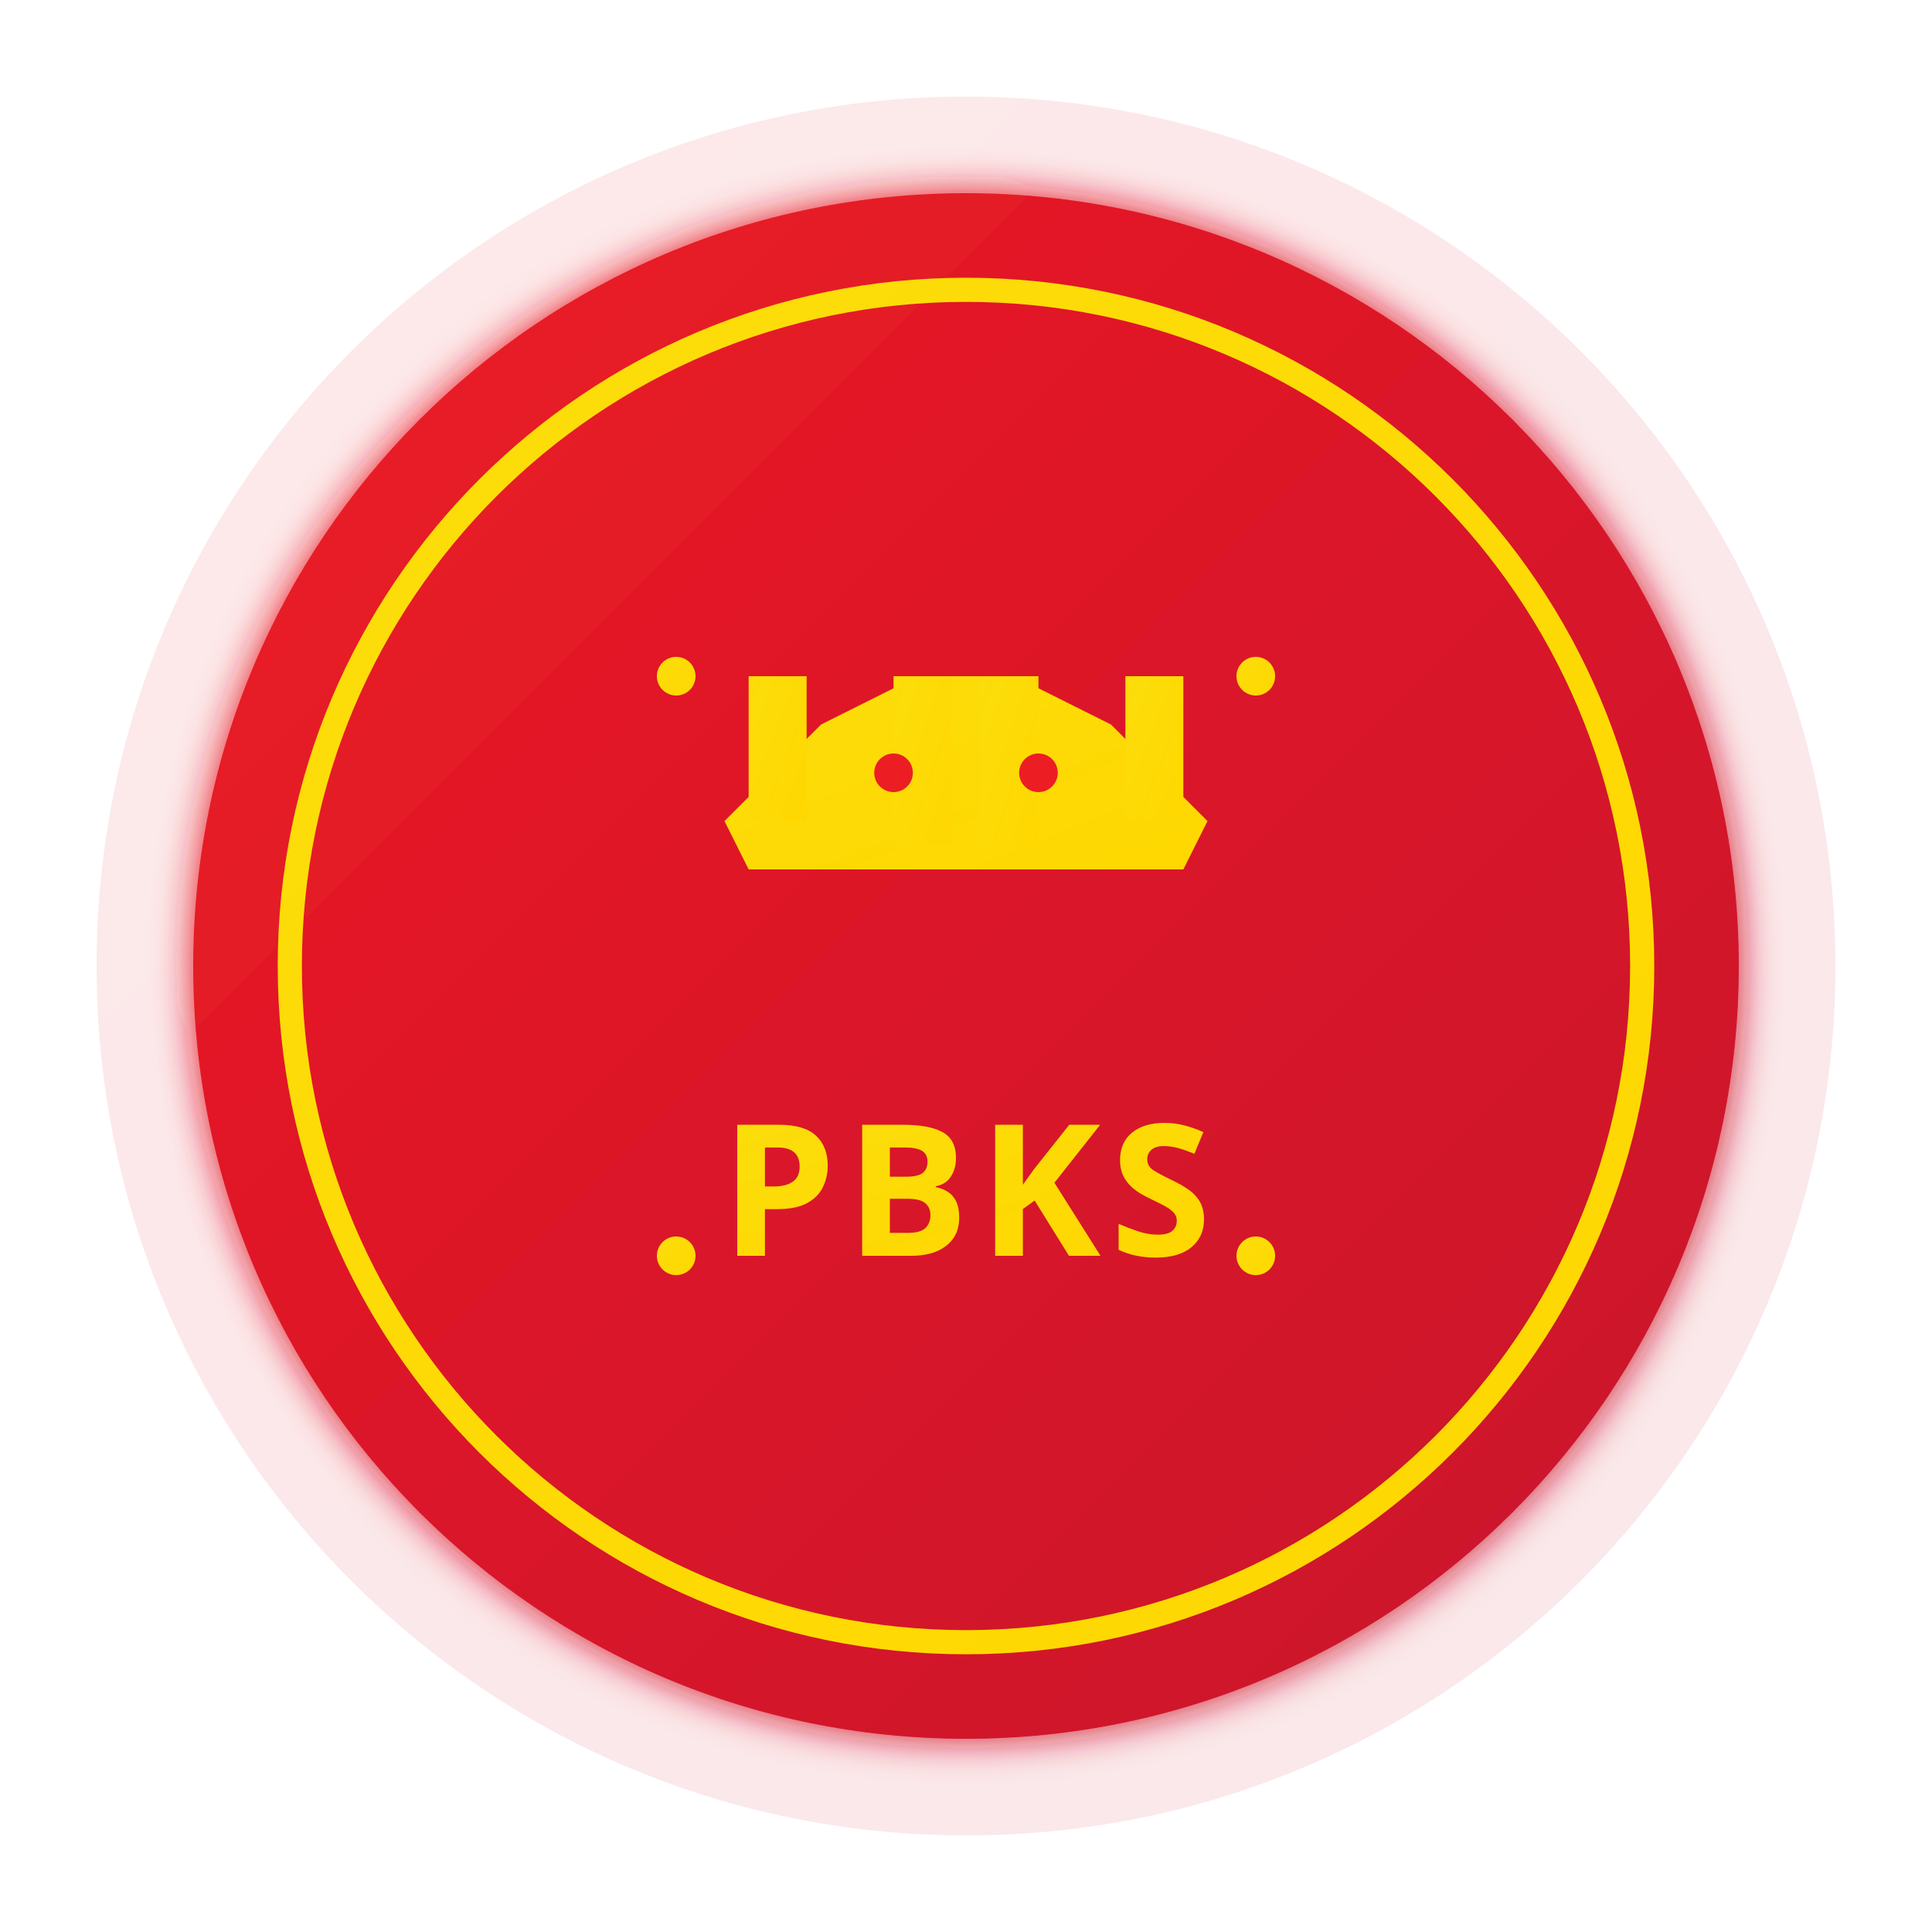
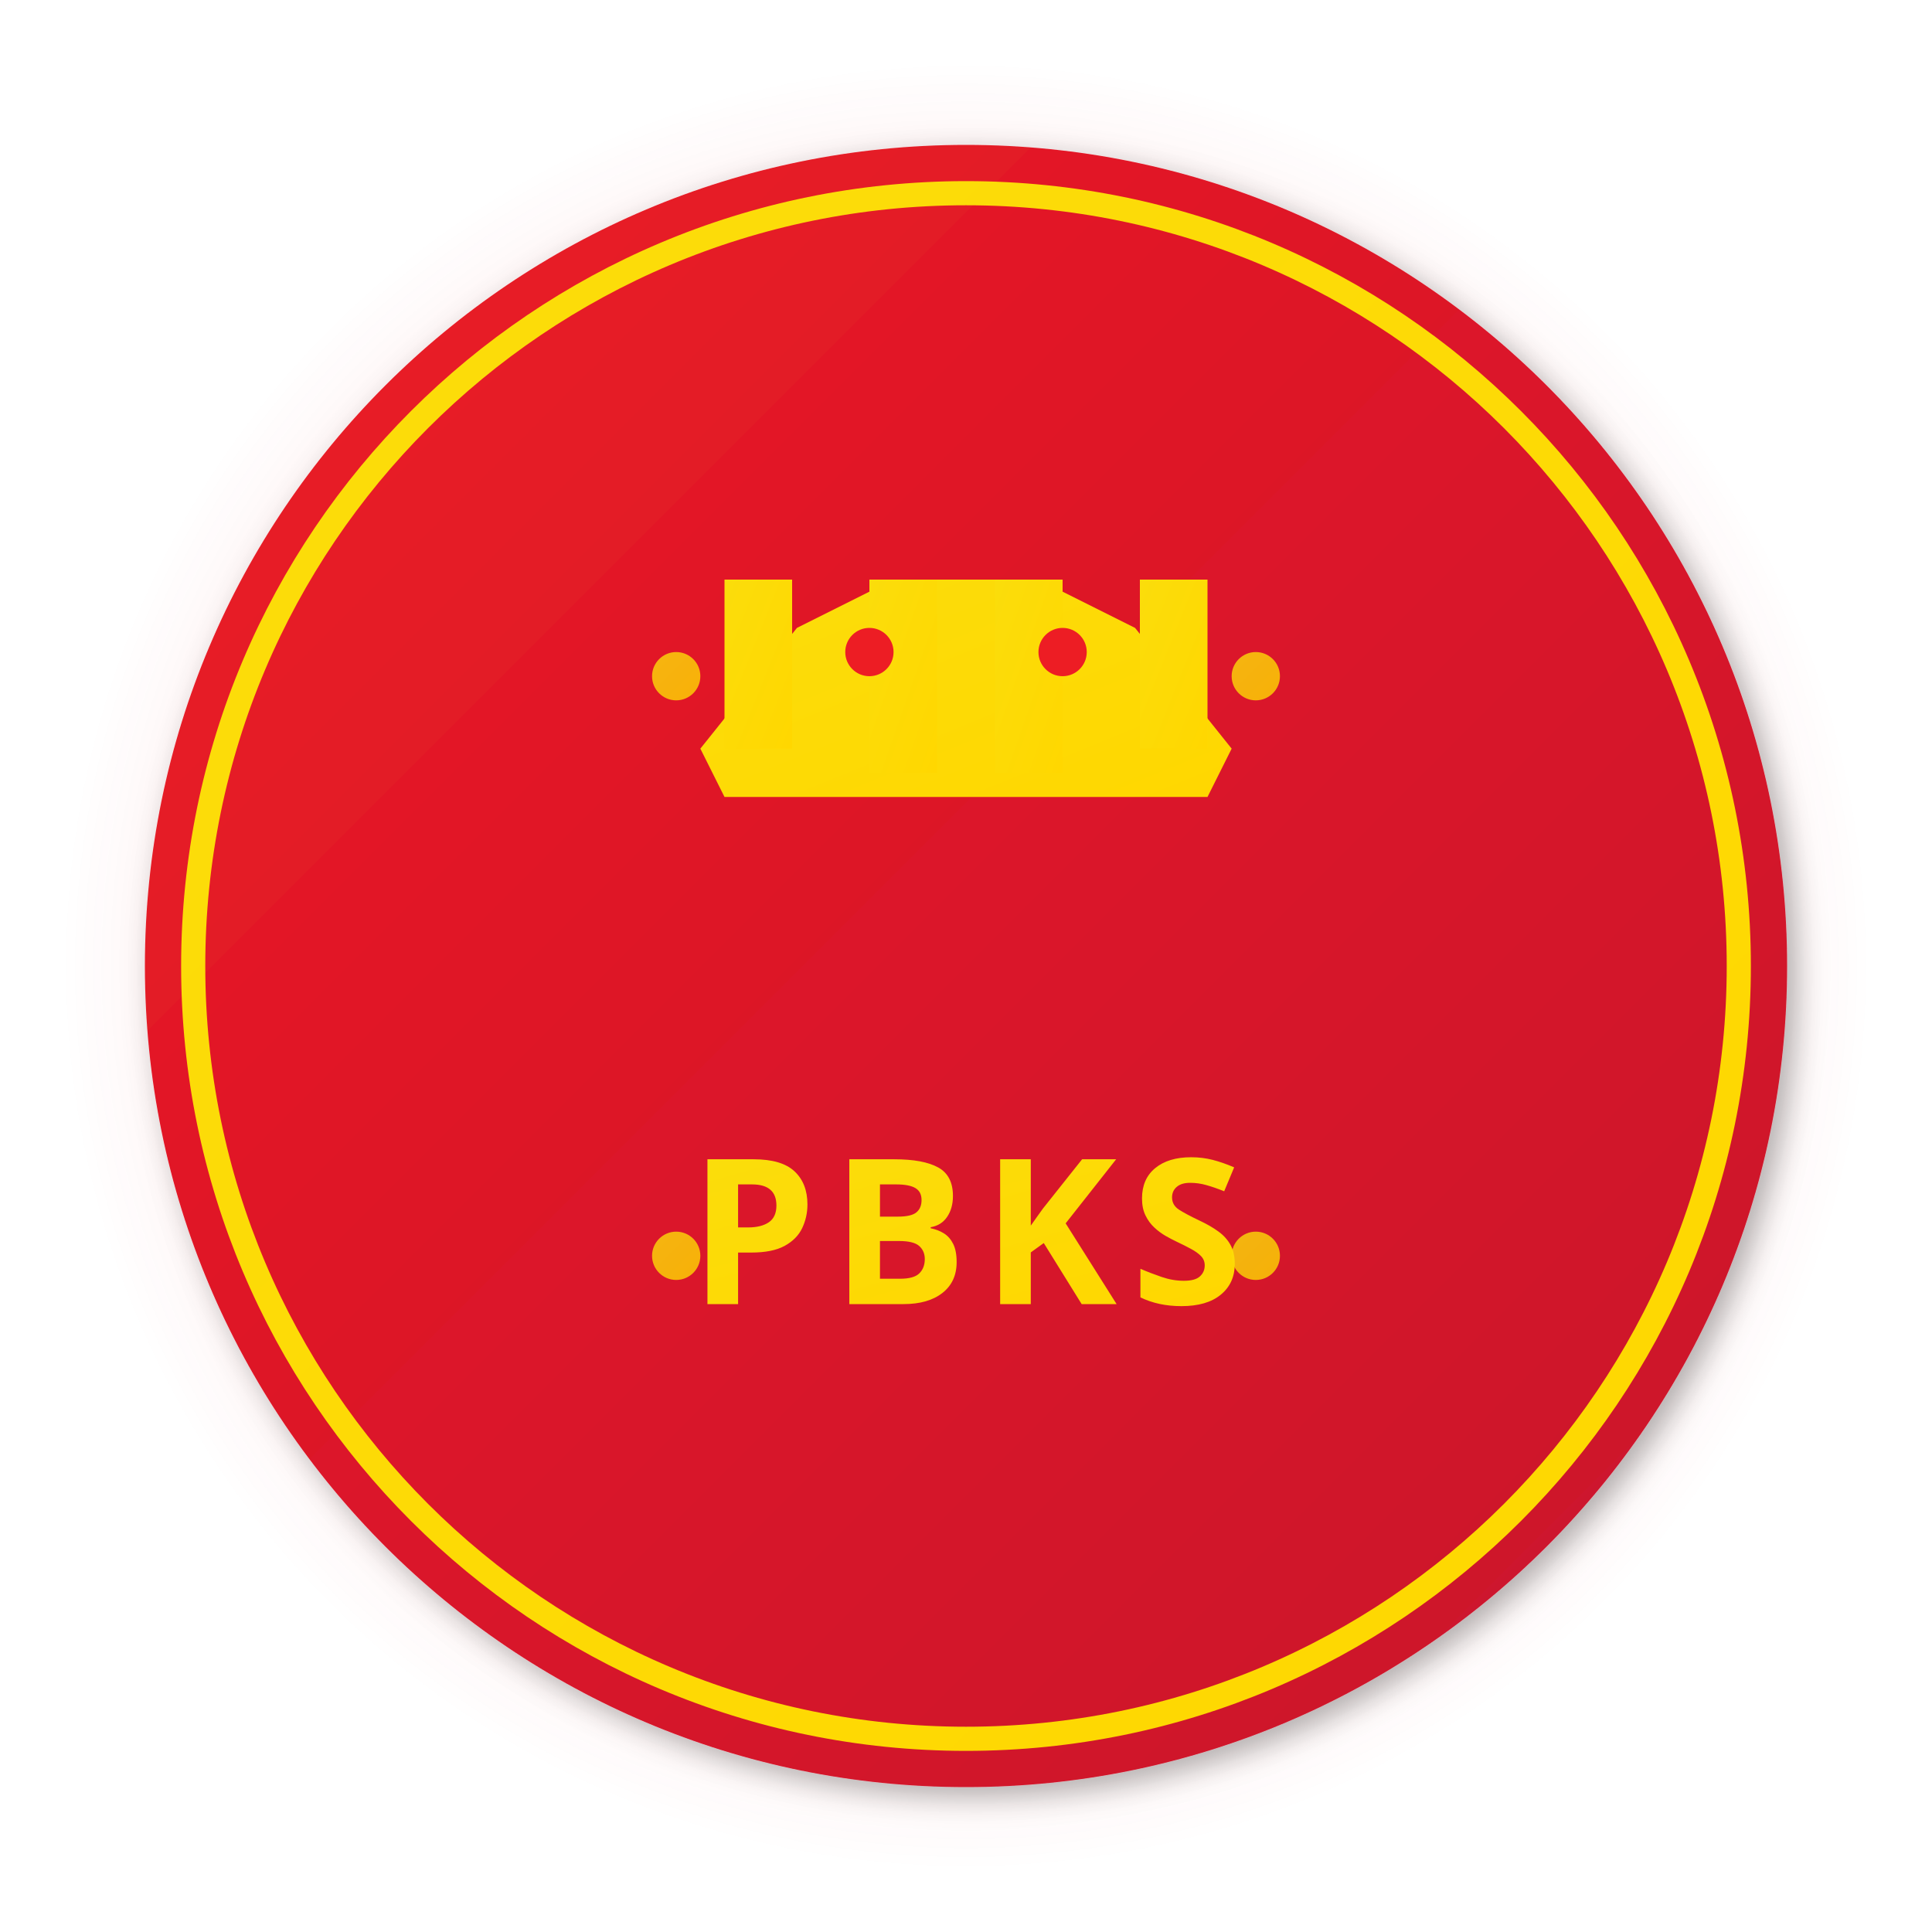
<svg xmlns="http://www.w3.org/2000/svg" width="400" height="400" viewBox="0 0 400 400">
  <defs>
-     <linearGradient id="pbks-red" x1="0%" y1="0%" x2="100%" y2="100%">
+     <linearGradient id="pbks-red-grad" x1="0%" y1="0%" x2="100%" y2="100%">
      <stop offset="0%" stop-color="#ED1D24" />
      <stop offset="100%" stop-color="#C8102E" />
    </linearGradient>
-     <linearGradient id="pbks-gold" x1="0%" y1="0%" x2="100%" y2="100%">
+     <linearGradient id="pbks-gold-grad" x1="0%" y1="0%" x2="100%" y2="100%">
      <stop offset="0%" stop-color="#FBDD0B" />
      <stop offset="100%" stop-color="#FFD700" />
    </linearGradient>
-     <filter id="pbks-glow">
-       <feGaussianBlur stdDeviation="4" result="coloredBlur" />
+     <radialGradient id="pbks-glow" cx="50%" cy="50%">
+       <stop offset="0%" stop-color="#ED1D24" stop-opacity="0.4" />
+       <stop offset="100%" stop-color="#ED1D24" stop-opacity="0" />
+     </radialGradient>
+     <filter id="pbks-shadow">
+       <feGaussianBlur in="SourceAlpha" stdDeviation="3" />
+       <feOffset dx="2" dy="2" result="offsetblur" />
+       <feComponentTransfer>
+         <feFuncA type="linear" slope="0.3" />
+       </feComponentTransfer>
      <feMerge>
-         <feMergeNode in="coloredBlur" />
+         <feMergeNode />
        <feMergeNode in="SourceGraphic" />
      </feMerge>
    </filter>
  </defs>
-   <circle cx="200" cy="200" r="180" fill="url(#pbks-red)" opacity="0.1" />
-   <circle cx="200" cy="200" r="160" fill="url(#pbks-red)" filter="url(#pbks-glow)" />
-   <circle cx="200" cy="200" r="140" fill="none" stroke="url(#pbks-gold)" stroke-width="5" />
-   <g transform="translate(200, 180)">
-     <path d="M -50 -10 L -30 -30 L -10 -40 L 10 -40 L 30 -30 L 50 -10 L 45 0 L -45 0 Z" fill="url(#pbks-gold)" />
-     <rect x="-45" y="-40" width="12" height="30" fill="url(#pbks-gold)" />
-     <rect x="-15" y="-40" width="12" height="35" fill="url(#pbks-gold)" />
-     <rect x="3" y="-40" width="12" height="35" fill="url(#pbks-gold)" />
-     <rect x="33" y="-40" width="12" height="30" fill="url(#pbks-gold)" />
-     <circle cx="-15" cy="-20" r="4" fill="#ED1D24" />
-     <circle cx="15" cy="-20" r="4" fill="#ED1D24" />
+   <circle cx="200" cy="200" r="190" fill="url(#pbks-glow)" />
+   <circle cx="200" cy="200" r="170" fill="url(#pbks-red-grad)" filter="url(#pbks-shadow)" />
+   <circle cx="200" cy="200" r="160" fill="none" stroke="url(#pbks-gold-grad)" stroke-width="5" />
+   <g transform="translate(200, 160)">
+     <path d="M -55 -5 L -35 -30 L -15 -40 L 15 -40 L 35 -30 L 55 -5 L 50 5 L -50 5 Z" fill="url(#pbks-gold-grad)" />
+     <rect x="-50" y="-40" width="14" height="35" fill="url(#pbks-gold-grad)" />
+     <rect x="-20" y="-40" width="14" height="40" fill="url(#pbks-gold-grad)" />
+     <rect x="6" y="-40" width="14" height="40" fill="url(#pbks-gold-grad)" />
+     <rect x="36" y="-40" width="14" height="35" fill="url(#pbks-gold-grad)" />
+     <circle cx="-20" cy="-25" r="5" fill="#ED1D24" />
+     <circle cx="20" cy="-25" r="5" fill="#ED1D24" />
  </g>
-   <text x="200" y="260" font-family="Arial Black, sans-serif" font-size="38" font-weight="900" fill="url(#pbks-gold)" text-anchor="middle" letter-spacing="2">PBKS</text>
-   <circle cx="140" cy="140" r="4" fill="url(#pbks-gold)" />
-   <circle cx="260" cy="140" r="4" fill="url(#pbks-gold)" />
-   <circle cx="140" cy="260" r="4" fill="url(#pbks-gold)" />
-   <circle cx="260" cy="260" r="4" fill="url(#pbks-gold)" />
+   <text x="200" y="270" font-family="Arial Black, sans-serif" font-size="42" font-weight="900" fill="url(#pbks-gold-grad)" text-anchor="middle" letter-spacing="3">PBKS</text>
+   <circle cx="140" cy="140" r="5" fill="url(#pbks-gold-grad)" opacity="0.8" />
+   <circle cx="260" cy="140" r="5" fill="url(#pbks-gold-grad)" opacity="0.8" />
+   <circle cx="140" cy="260" r="5" fill="url(#pbks-gold-grad)" opacity="0.8" />
+   <circle cx="260" cy="260" r="5" fill="url(#pbks-gold-grad)" opacity="0.8" />
</svg>
